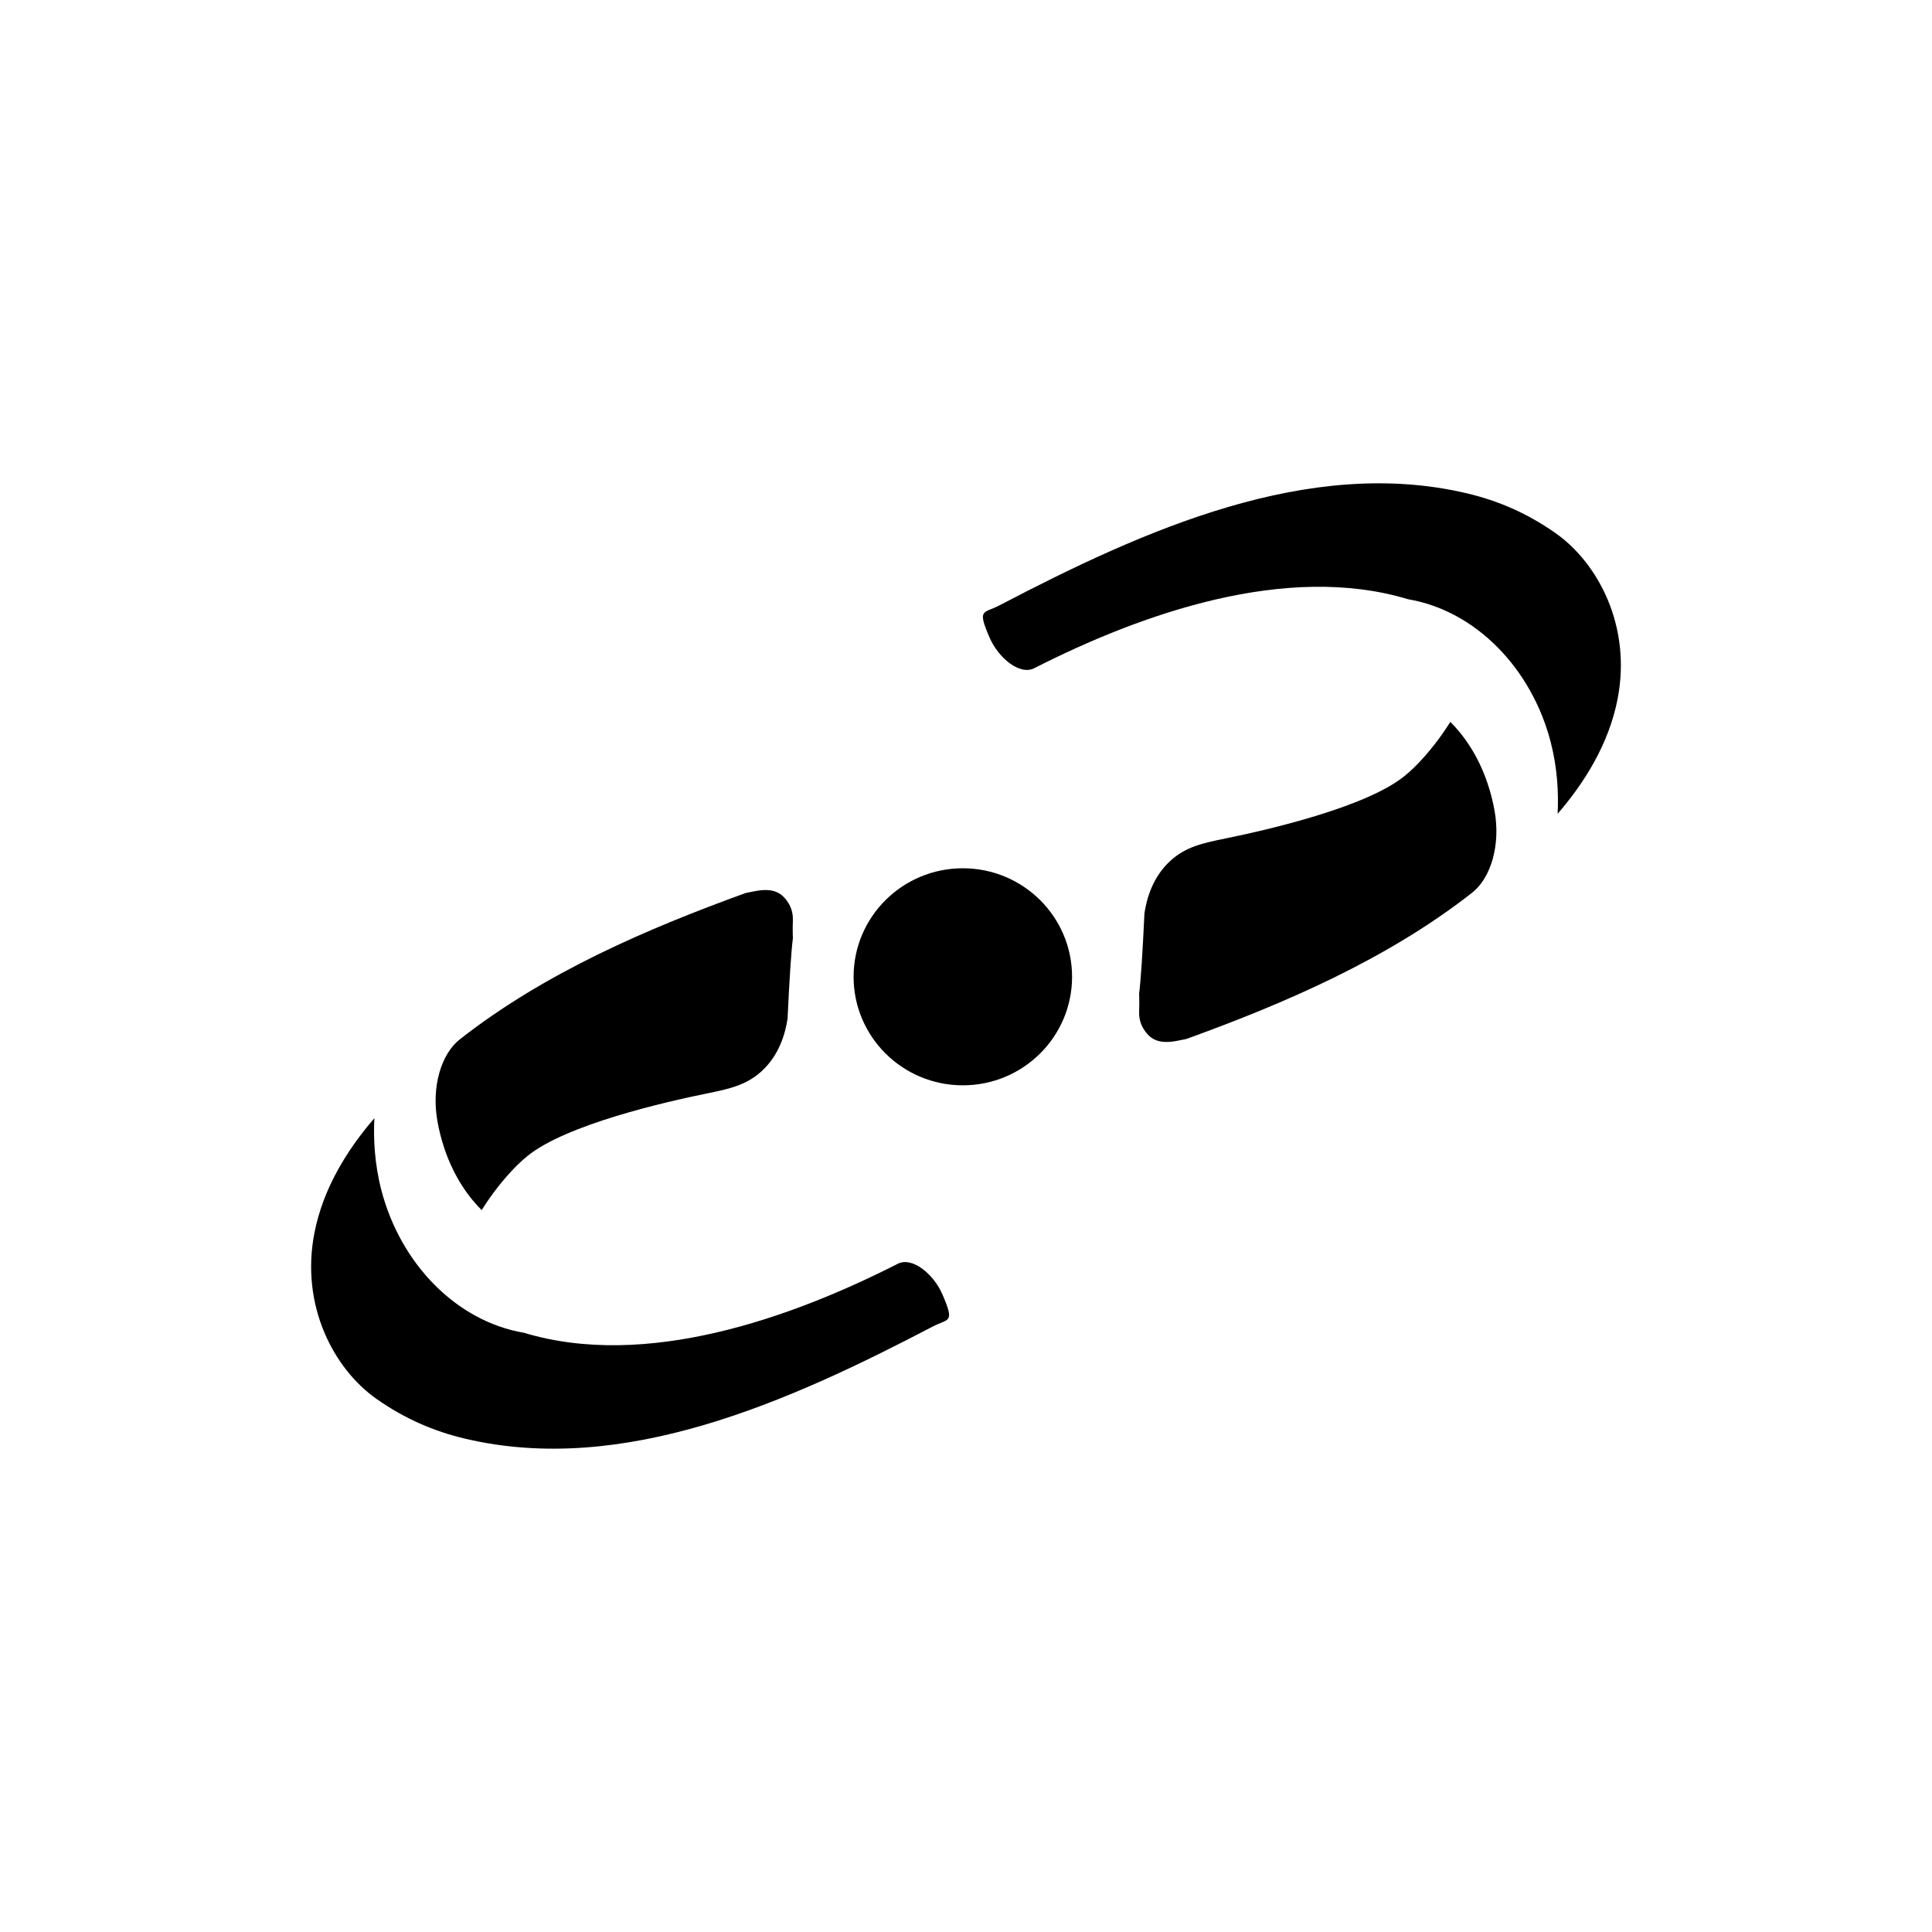
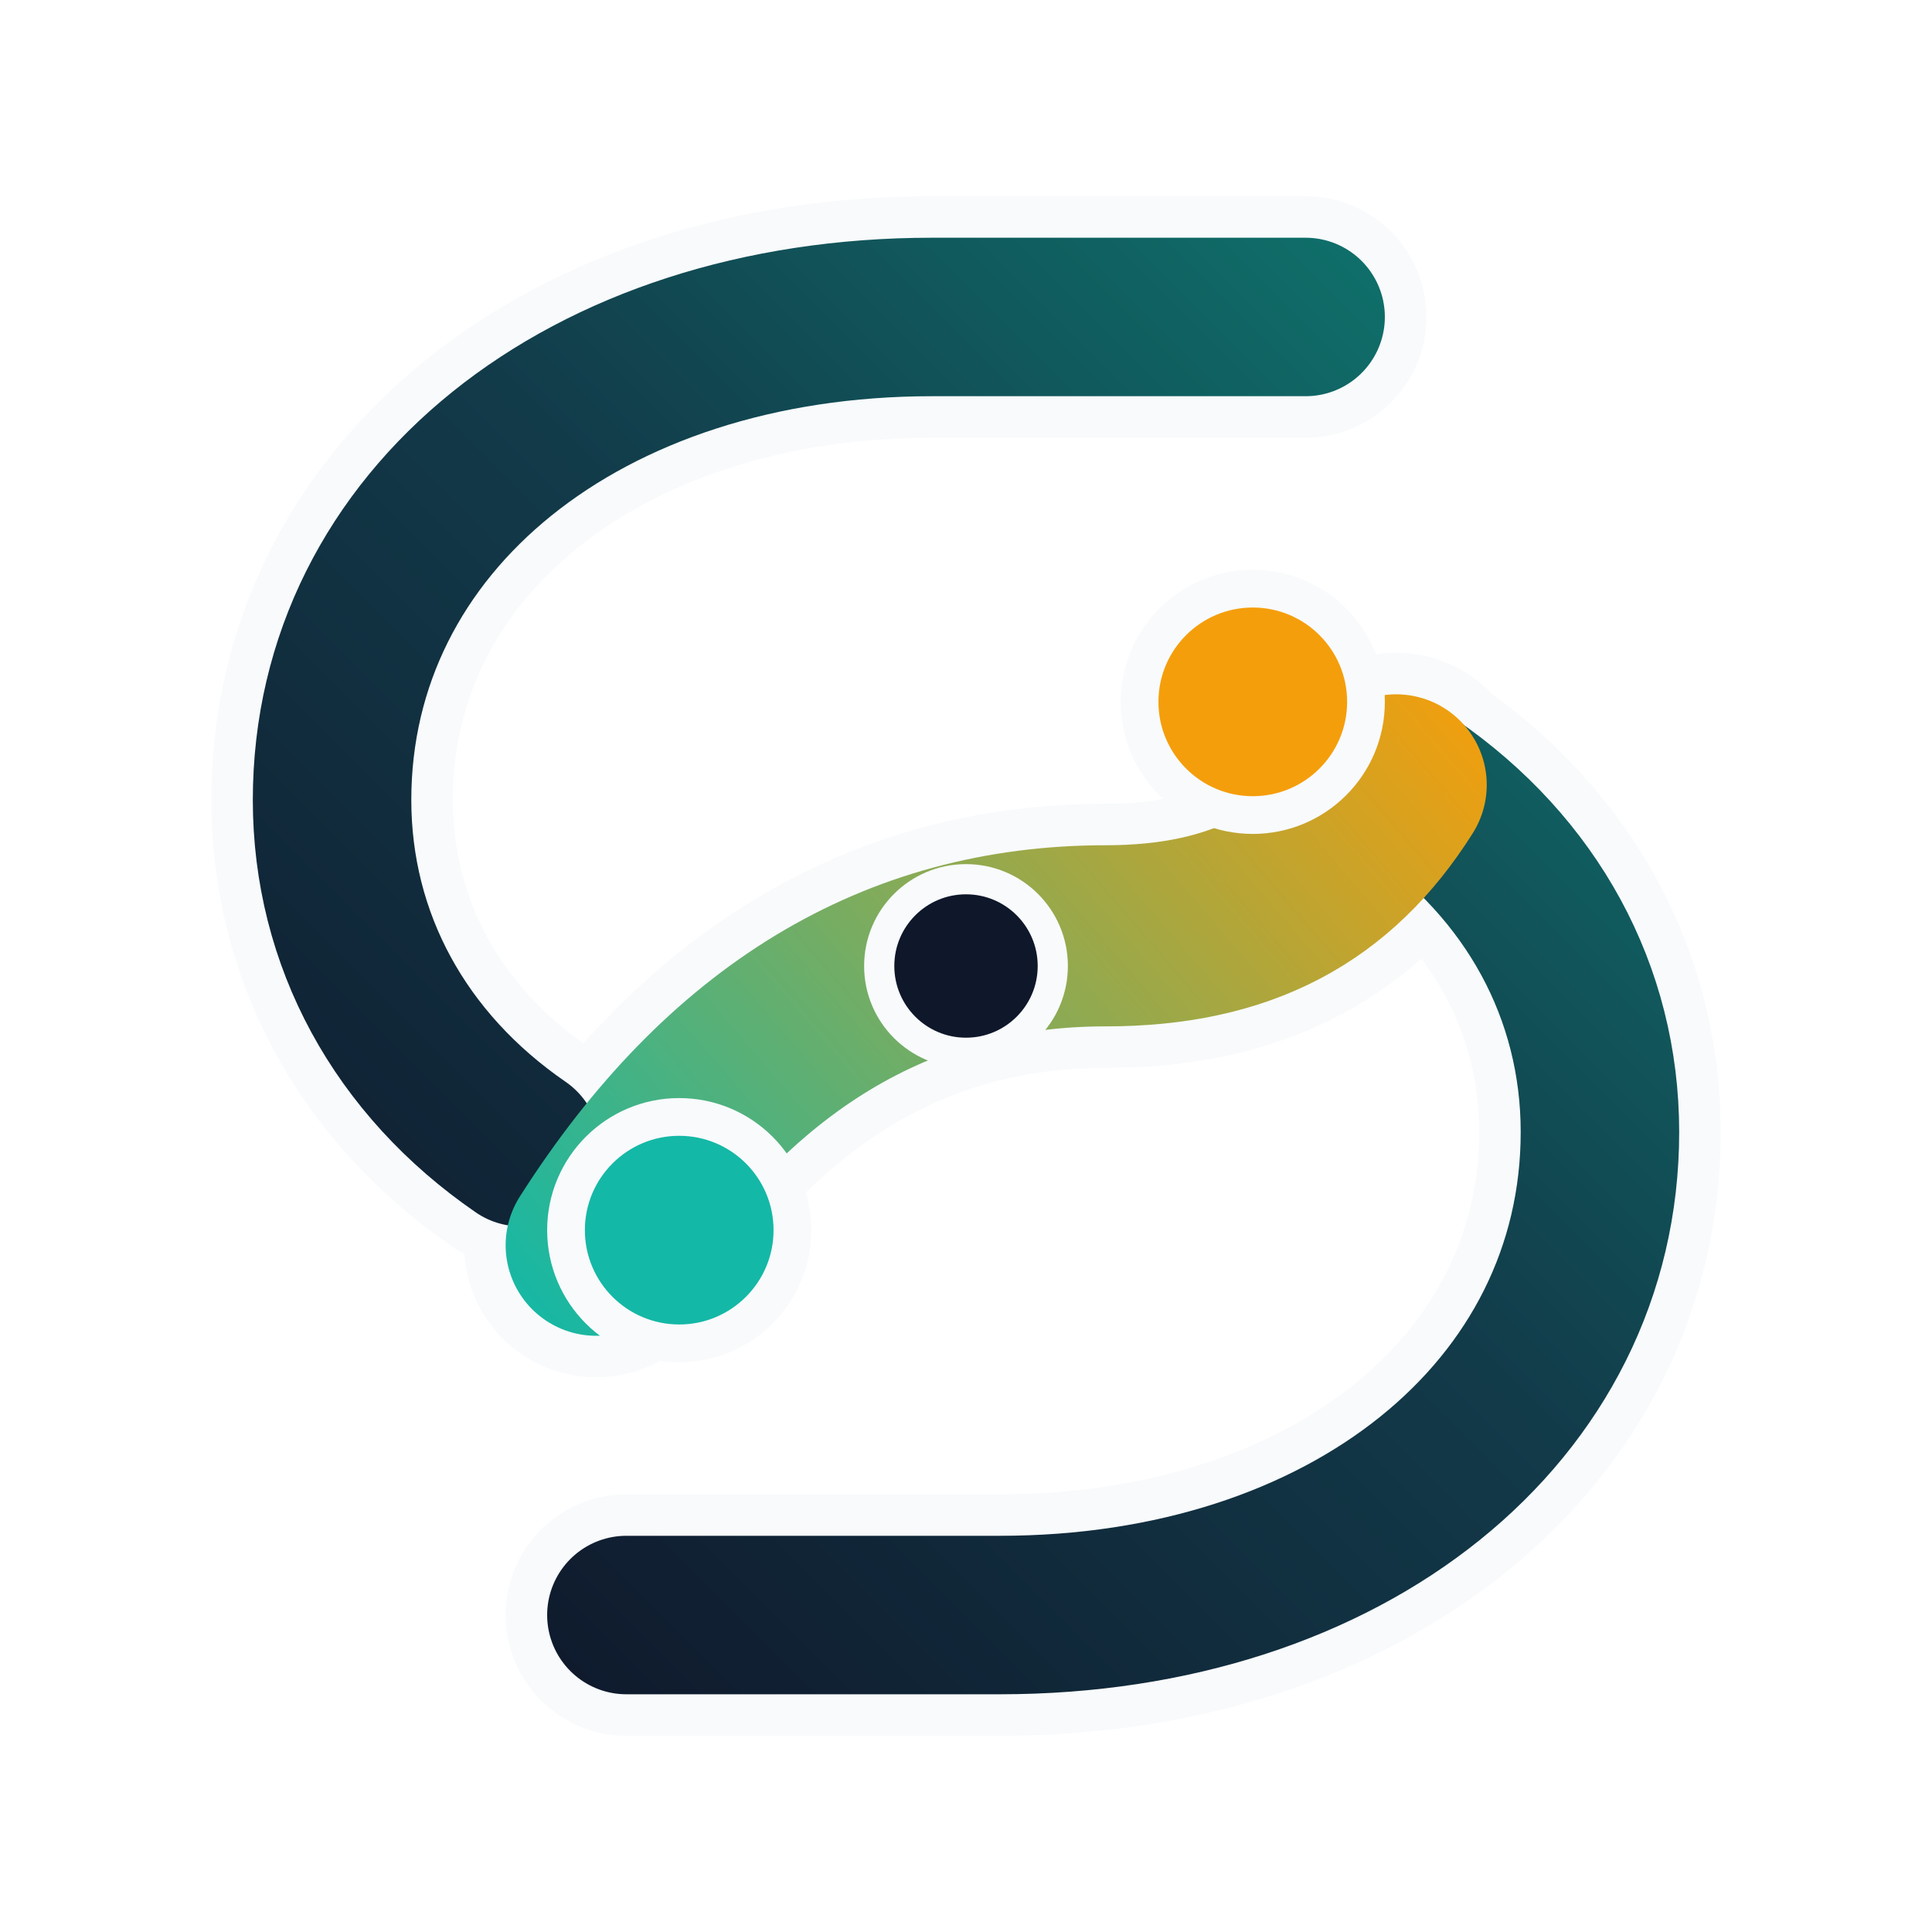
- <svg xmlns="http://www.w3.org/2000/svg" id="Calque_1" viewBox="0 0 512 512">
-   <path d="M394.28,207.8c.81,2.41,1.39,4.78,1.8,7.07,1.61,9.03-.93,17.78-5.99,21.74-22.6,17.7-49.85,29.35-75.34,38.6-.59.22-1.09.28-1.4.34-2.22.47-4.95,1.04-7.25,0-1.46-.66-2.25-1.74-2.66-2.3-1.56-2.1-1.59-4.31-1.56-5.13.1-2.67-.01-4.69,0-4.82.45-3.52.91-10.66,1.41-21.28.6-3.87,2.16-9.63,6.94-13.96,4.01-3.62,8.33-4.6,14.59-5.87,10.76-2.19,37.21-8.22,47.42-16.56,1.63-1.33,2.97-2.65,4.19-3.96,3.72-3.99,6.39-7.92,7.93-10.36,3.22,3.22,7.25,8.48,9.92,16.47Z" />
-   <path d="M428.67,185.28c-2.33,11.99-8.91,22.32-15.88,30.38.27-5.5-.05-12.11-1.86-19.08-5.04-19.36-19.74-34.7-37.78-37.78-32.21-9.74-70.59,3.79-99.08,18.29-3.87,1.95-9.52-2.77-11.84-8.16-3.32-7.71-1.63-6.28,2.61-8.49,38.31-20.03,82.01-39.61,123.91-29.7,8.26,1.95,15.96,5.26,23.48,10.54,11.32,7.96,20.21,24.74,16.44,44Z" />
-   <path d="M117.72,304.2c-.81-2.41-1.39-4.78-1.8-7.07-1.61-9.03.93-17.78,5.99-21.74,22.6-17.7,49.85-29.35,75.34-38.6.59-.22,1.09-.28,1.4-.34,2.22-.47,4.95-1.04,7.25,0,1.46.66,2.25,1.74,2.66,2.3,1.56,2.1,1.59,4.31,1.56,5.13-.1,2.67.01,4.69,0,4.82-.45,3.52-.91,10.66-1.41,21.28-.6,3.87-2.16,9.63-6.94,13.96-4.01,3.62-8.33,4.6-14.59,5.87-10.76,2.19-37.21,8.22-47.42,16.56-1.63,1.33-2.97,2.65-4.19,3.96-3.72,3.99-6.39,7.92-7.93,10.36-3.22-3.22-7.25-8.48-9.92-16.47Z" />
-   <path d="M83.33,326.72c2.33-11.99,8.91-22.32,15.88-30.38-.27,5.5.05,12.11,1.86,19.08,5.04,19.36,19.74,34.7,37.78,37.78,32.21,9.74,70.59-3.79,99.08-18.29,3.87-1.95,9.52,2.77,11.84,8.16,3.32,7.71,1.63,6.28-2.61,8.49-38.31,20.03-82.01,39.61-123.91,29.7-8.26-1.95-15.96-5.26-23.48-10.54-11.32-7.96-20.21-24.74-16.44-44Z" />
-   <ellipse cx="255.16" cy="258.86" rx="28.95" ry="28.76" />
+ <svg xmlns="http://www.w3.org/2000/svg" id="s-kit-owned-mark-v1" viewBox="0 0 512 512" role="img" aria-labelledby="title desc">
+   <defs>
+     <linearGradient id="railGradient" x1="92" y1="420" x2="420" y2="92" gradientUnits="userSpaceOnUse">
+       <stop offset="0" stop-color="#0F172A" />
+       <stop offset="0.55" stop-color="#123B4A" />
+       <stop offset="1" stop-color="#0F766E" />
+     </linearGradient>
+     <linearGradient id="pathGradient" x1="142" y1="354" x2="370" y2="158" gradientUnits="userSpaceOnUse">
+       <stop offset="0" stop-color="#14B8A6" />
+       <stop offset="1" stop-color="#F59E0B" />
+     </linearGradient>
+   </defs>
+   <g fill="none" stroke-linecap="round" stroke-linejoin="round">
+     <path d="M346 84h-99c-92 0-159 54-159 128 0 37 18 70 50 92" stroke="#F8FAFC" stroke-width="64" />
+     <path d="M166 428h99c92 0 159-54 159-128 0-37-18-70-50-92" stroke="#F8FAFC" stroke-width="64" />
+     <path d="M158 330c35-55 80-82 135-82 36 0 60-13 77-40" stroke="#F8FAFC" stroke-width="70" />
+     <path d="M346 84h-99c-92 0-159 54-159 128 0 37 18 70 50 92" stroke="url(#railGradient)" stroke-width="42" />
+     <path d="M166 428h99c92 0 159-54 159-128 0-37-18-70-50-92" stroke="url(#railGradient)" stroke-width="42" />
+     <path d="M158 330c35-55 80-82 135-82 36 0 60-13 77-40" stroke="url(#pathGradient)" stroke-width="48" />
+   </g>
+   <circle cx="180" cy="326" r="30" fill="#14B8A6" stroke="#F8FAFC" stroke-width="10" />
+   <circle cx="332" cy="186" r="30" fill="#F59E0B" stroke="#F8FAFC" stroke-width="10" />
+   <circle cx="256" cy="256" r="23" fill="#0F172A" stroke="#F8FAFC" stroke-width="8" />
</svg>
